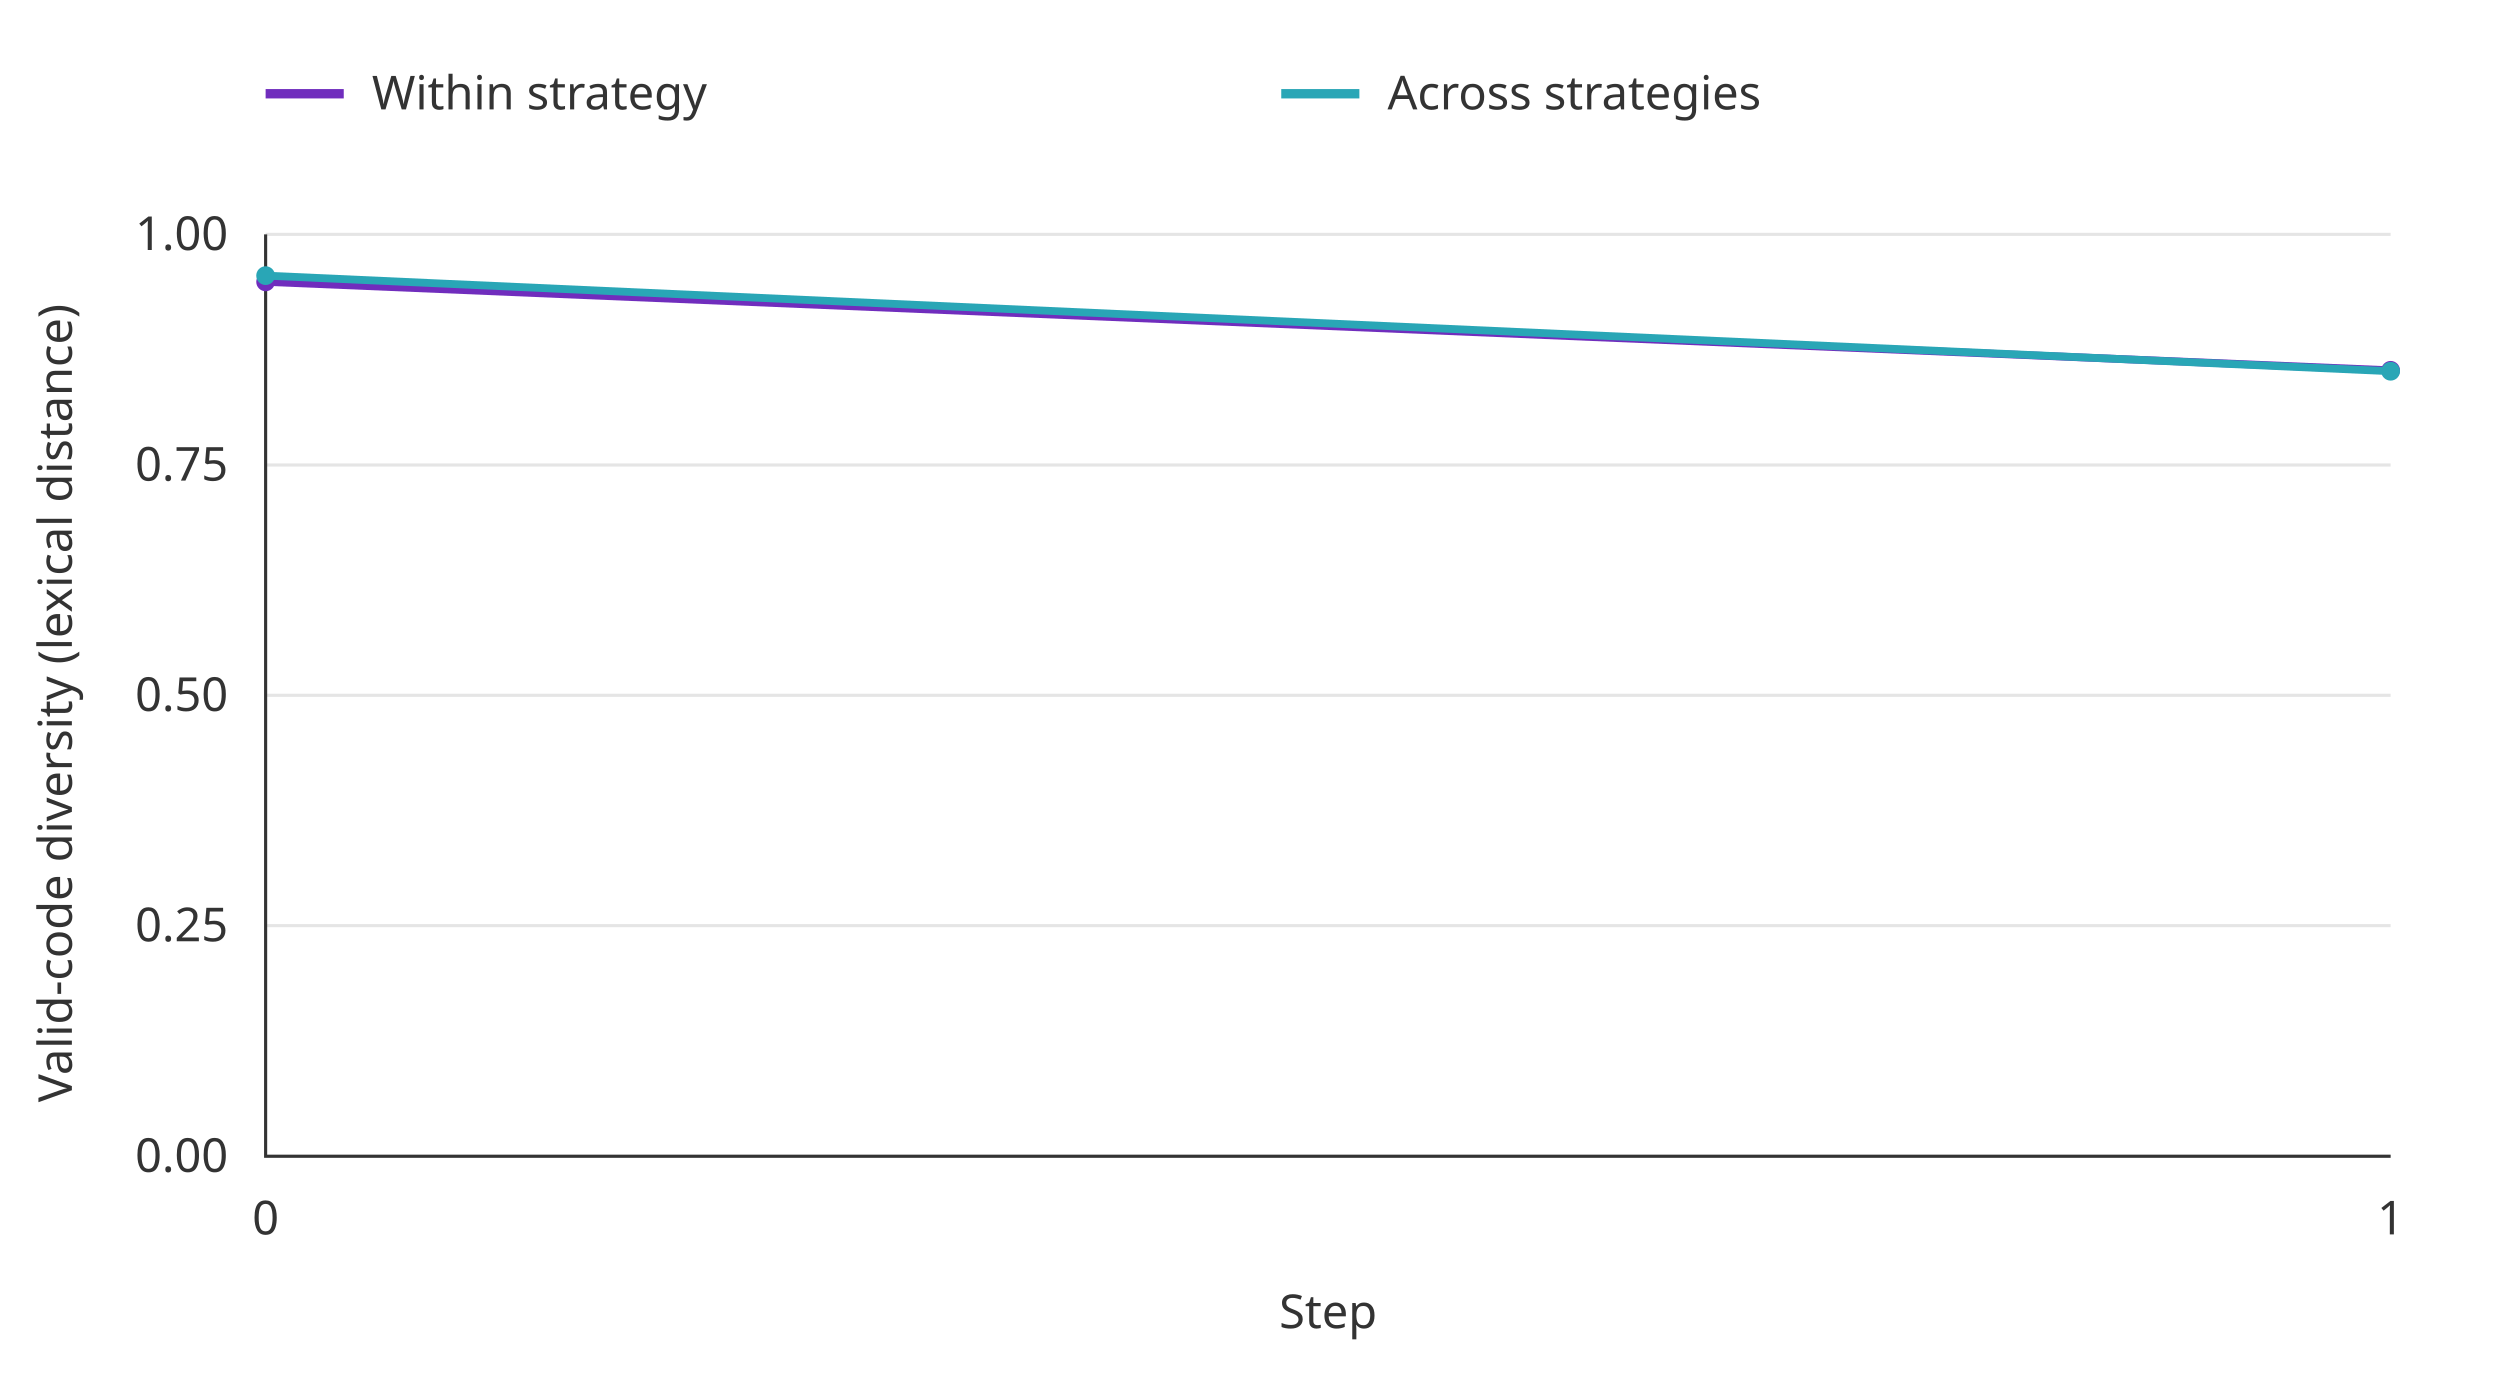
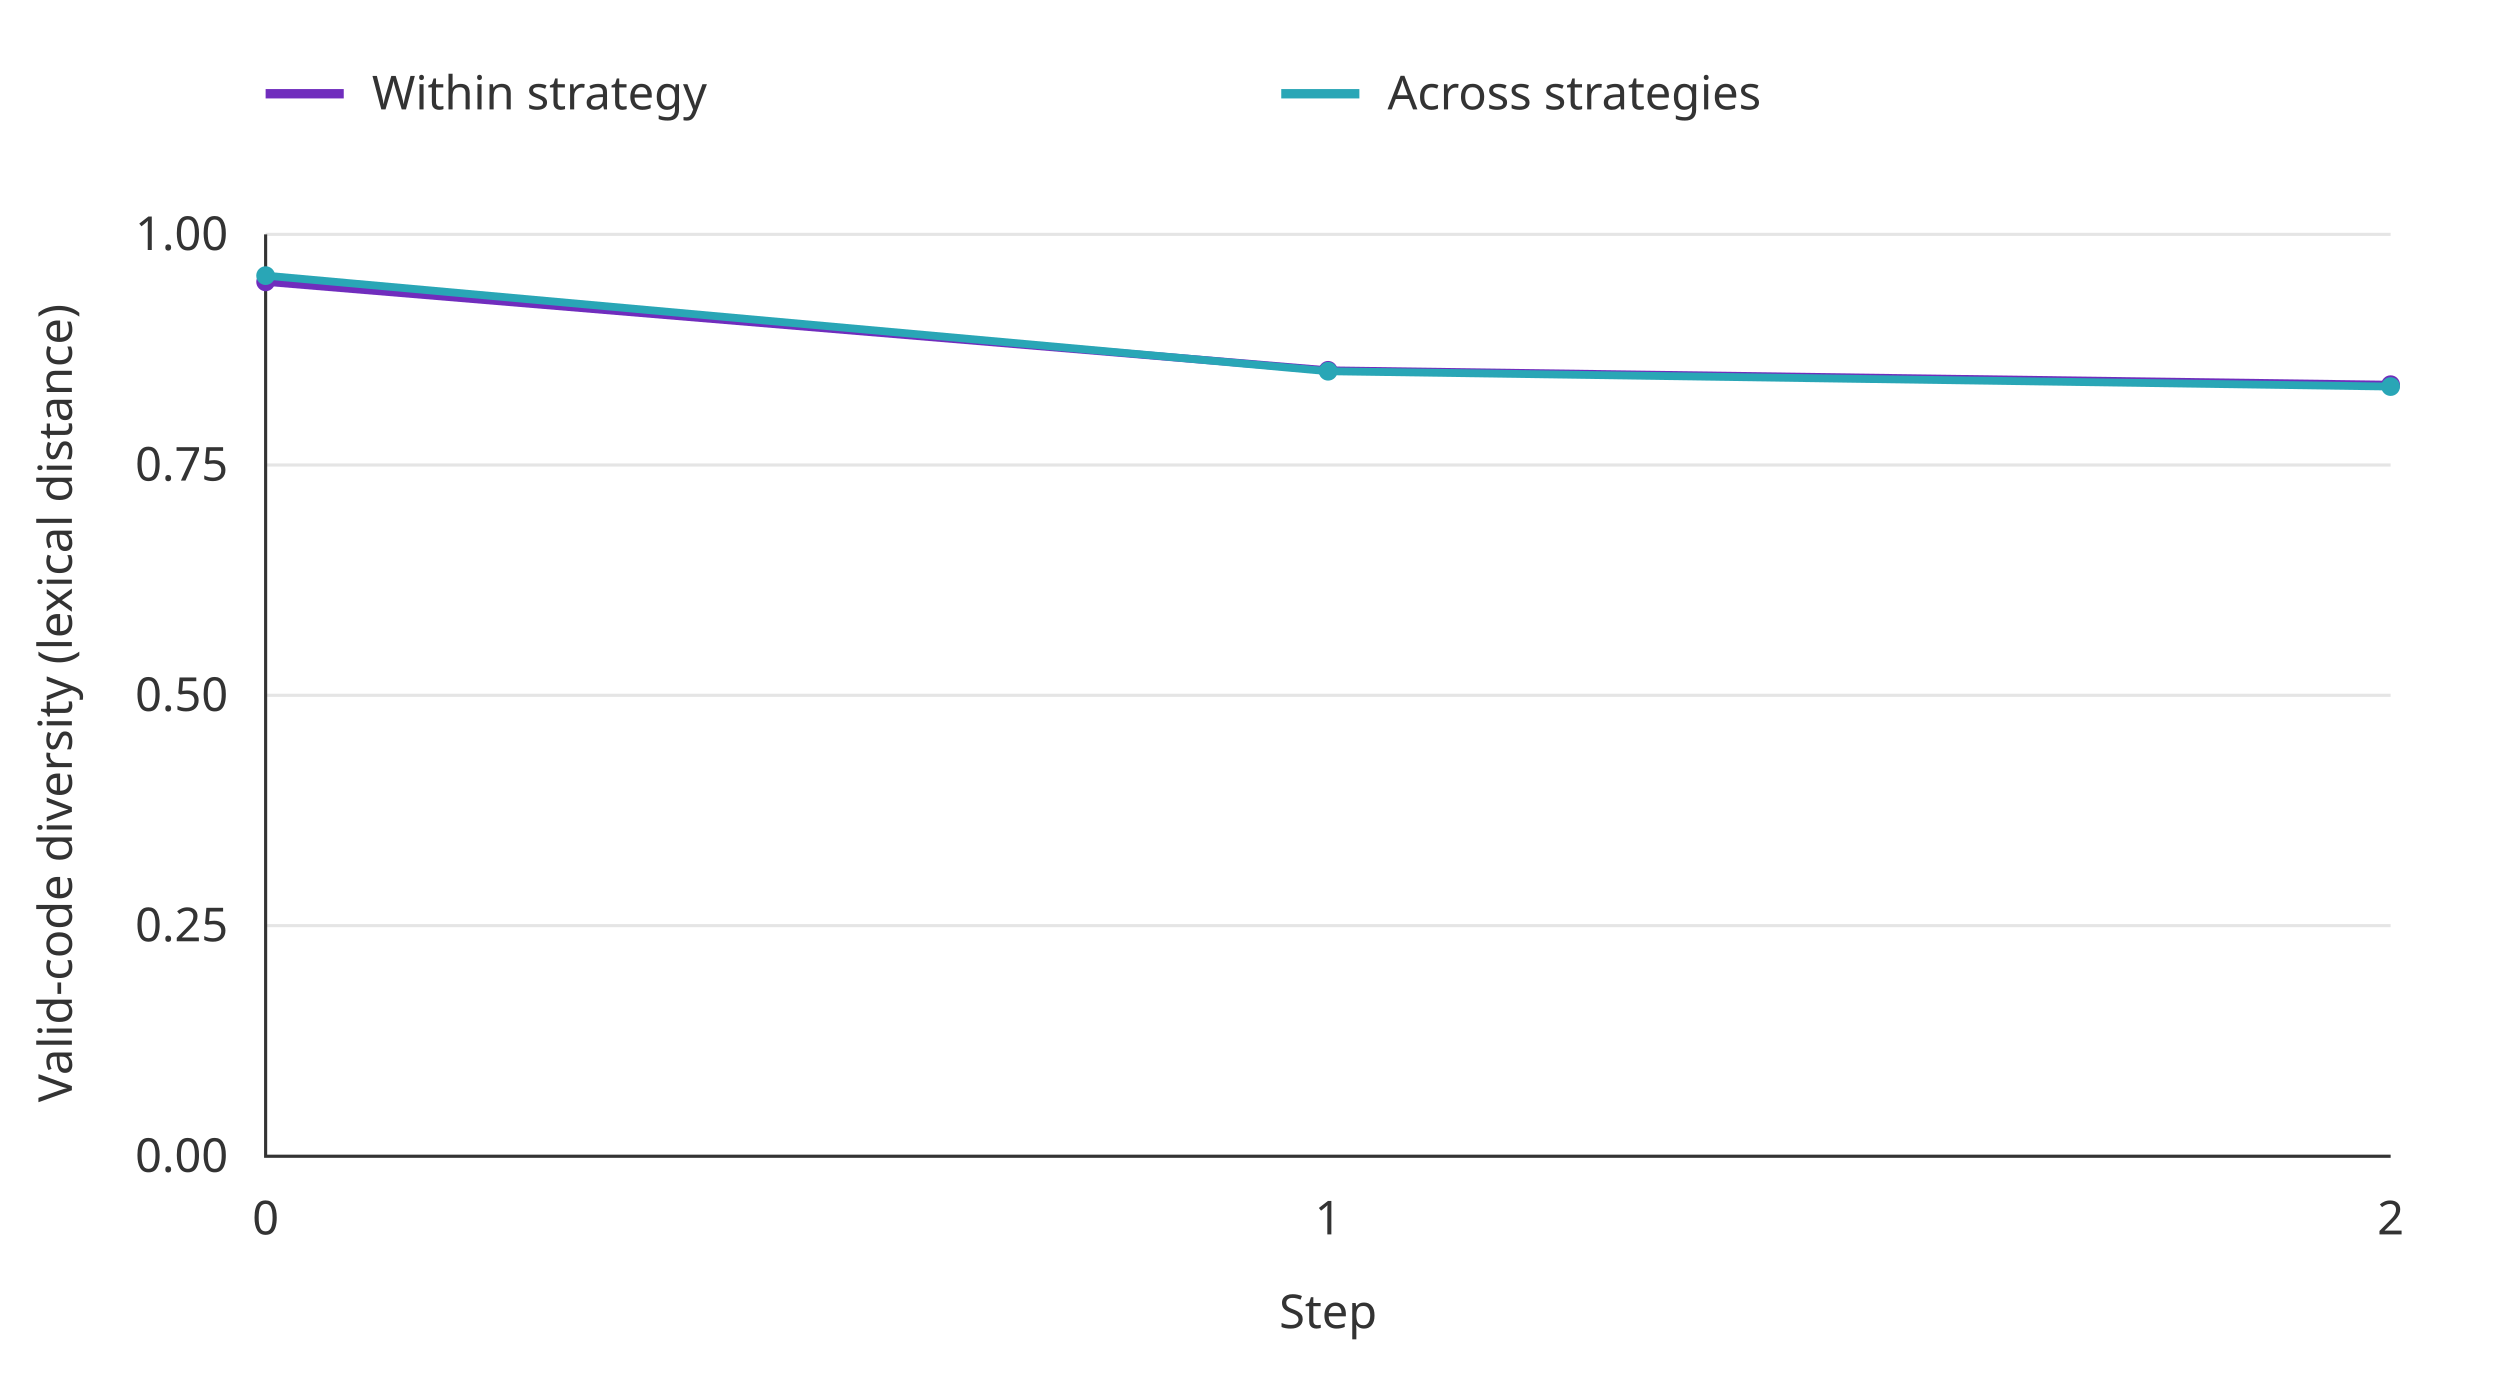
<svg xmlns="http://www.w3.org/2000/svg" width="800" height="440" viewBox="0 0 800 440">
  <rect width="100%" height="100%" fill="white" />
  <g font-family="sans-serif" font-size="15" fill="#333">
    <path d="M85,370.0 H765" stroke="#e5e5e5" />
    <text x="73" y="375.0" text-anchor="end">0.00</text>
    <path d="M85,296.2 H765" stroke="#e5e5e5" />
    <text x="73" y="301.2" text-anchor="end">0.25</text>
    <path d="M85,222.5 H765" stroke="#e5e5e5" />
    <text x="73" y="227.5" text-anchor="end">0.50</text>
    <path d="M85,148.8 H765" stroke="#e5e5e5" />
    <text x="73" y="153.8" text-anchor="end">0.75</text>
    <path d="M85,75.0 H765" stroke="#e5e5e5" />
    <text x="73" y="80.0" text-anchor="end">1.00</text>
    <text x="85.0" y="395" text-anchor="middle">0</text>
-     <text x="765.0" y="395" text-anchor="middle">1</text>
+     <text x="425.0" y="395" text-anchor="middle">1</text>
+     <text x="765.0" y="395" text-anchor="middle">2</text>
    <path d="M85,75 V370 H765" fill="none" stroke="#333" />
    <text x="425" y="425" text-anchor="middle">Step</text>
    <text transform="translate(23,225) rotate(-90)" text-anchor="middle">Valid-code diversity (lexical distance)</text>
    <path d="M85,30 h25" stroke="#702dbd" stroke-width="3" />
    <text x="119" y="35">Within strategy</text>
    <circle cx="85.0" cy="90.2" r="3" fill="#702dbd" />
-     <circle cx="765.0" cy="118.5" r="3" fill="#702dbd" />
-     <polyline points="85.0,90.2 765.0,118.5" fill="none" stroke="#702dbd" stroke-width="2.5" />
+     <circle cx="425.0" cy="118.5" r="3" fill="#702dbd" />
+     <circle cx="765.0" cy="123.1" r="3" fill="#702dbd" />
+     <polyline points="85.0,90.2 425.0,118.5 765.0,123.1" fill="none" stroke="#702dbd" stroke-width="2.5" />
    <path d="M410,30 h25" stroke="#29a6b6" stroke-width="3" />
    <text x="444" y="35">Across strategies</text>
    <circle cx="85.0" cy="88.2" r="3" fill="#29a6b6" />
-     <circle cx="765.0" cy="118.8" r="3" fill="#29a6b6" />
-     <polyline points="85.0,88.2 765.0,118.8" fill="none" stroke="#29a6b6" stroke-width="2.5" />
+     <circle cx="425.0" cy="118.8" r="3" fill="#29a6b6" />
+     <circle cx="765.0" cy="123.7" r="3" fill="#29a6b6" />
+     <polyline points="85.0,88.2 425.0,118.8 765.0,123.7" fill="none" stroke="#29a6b6" stroke-width="2.5" />
  </g>
</svg>
